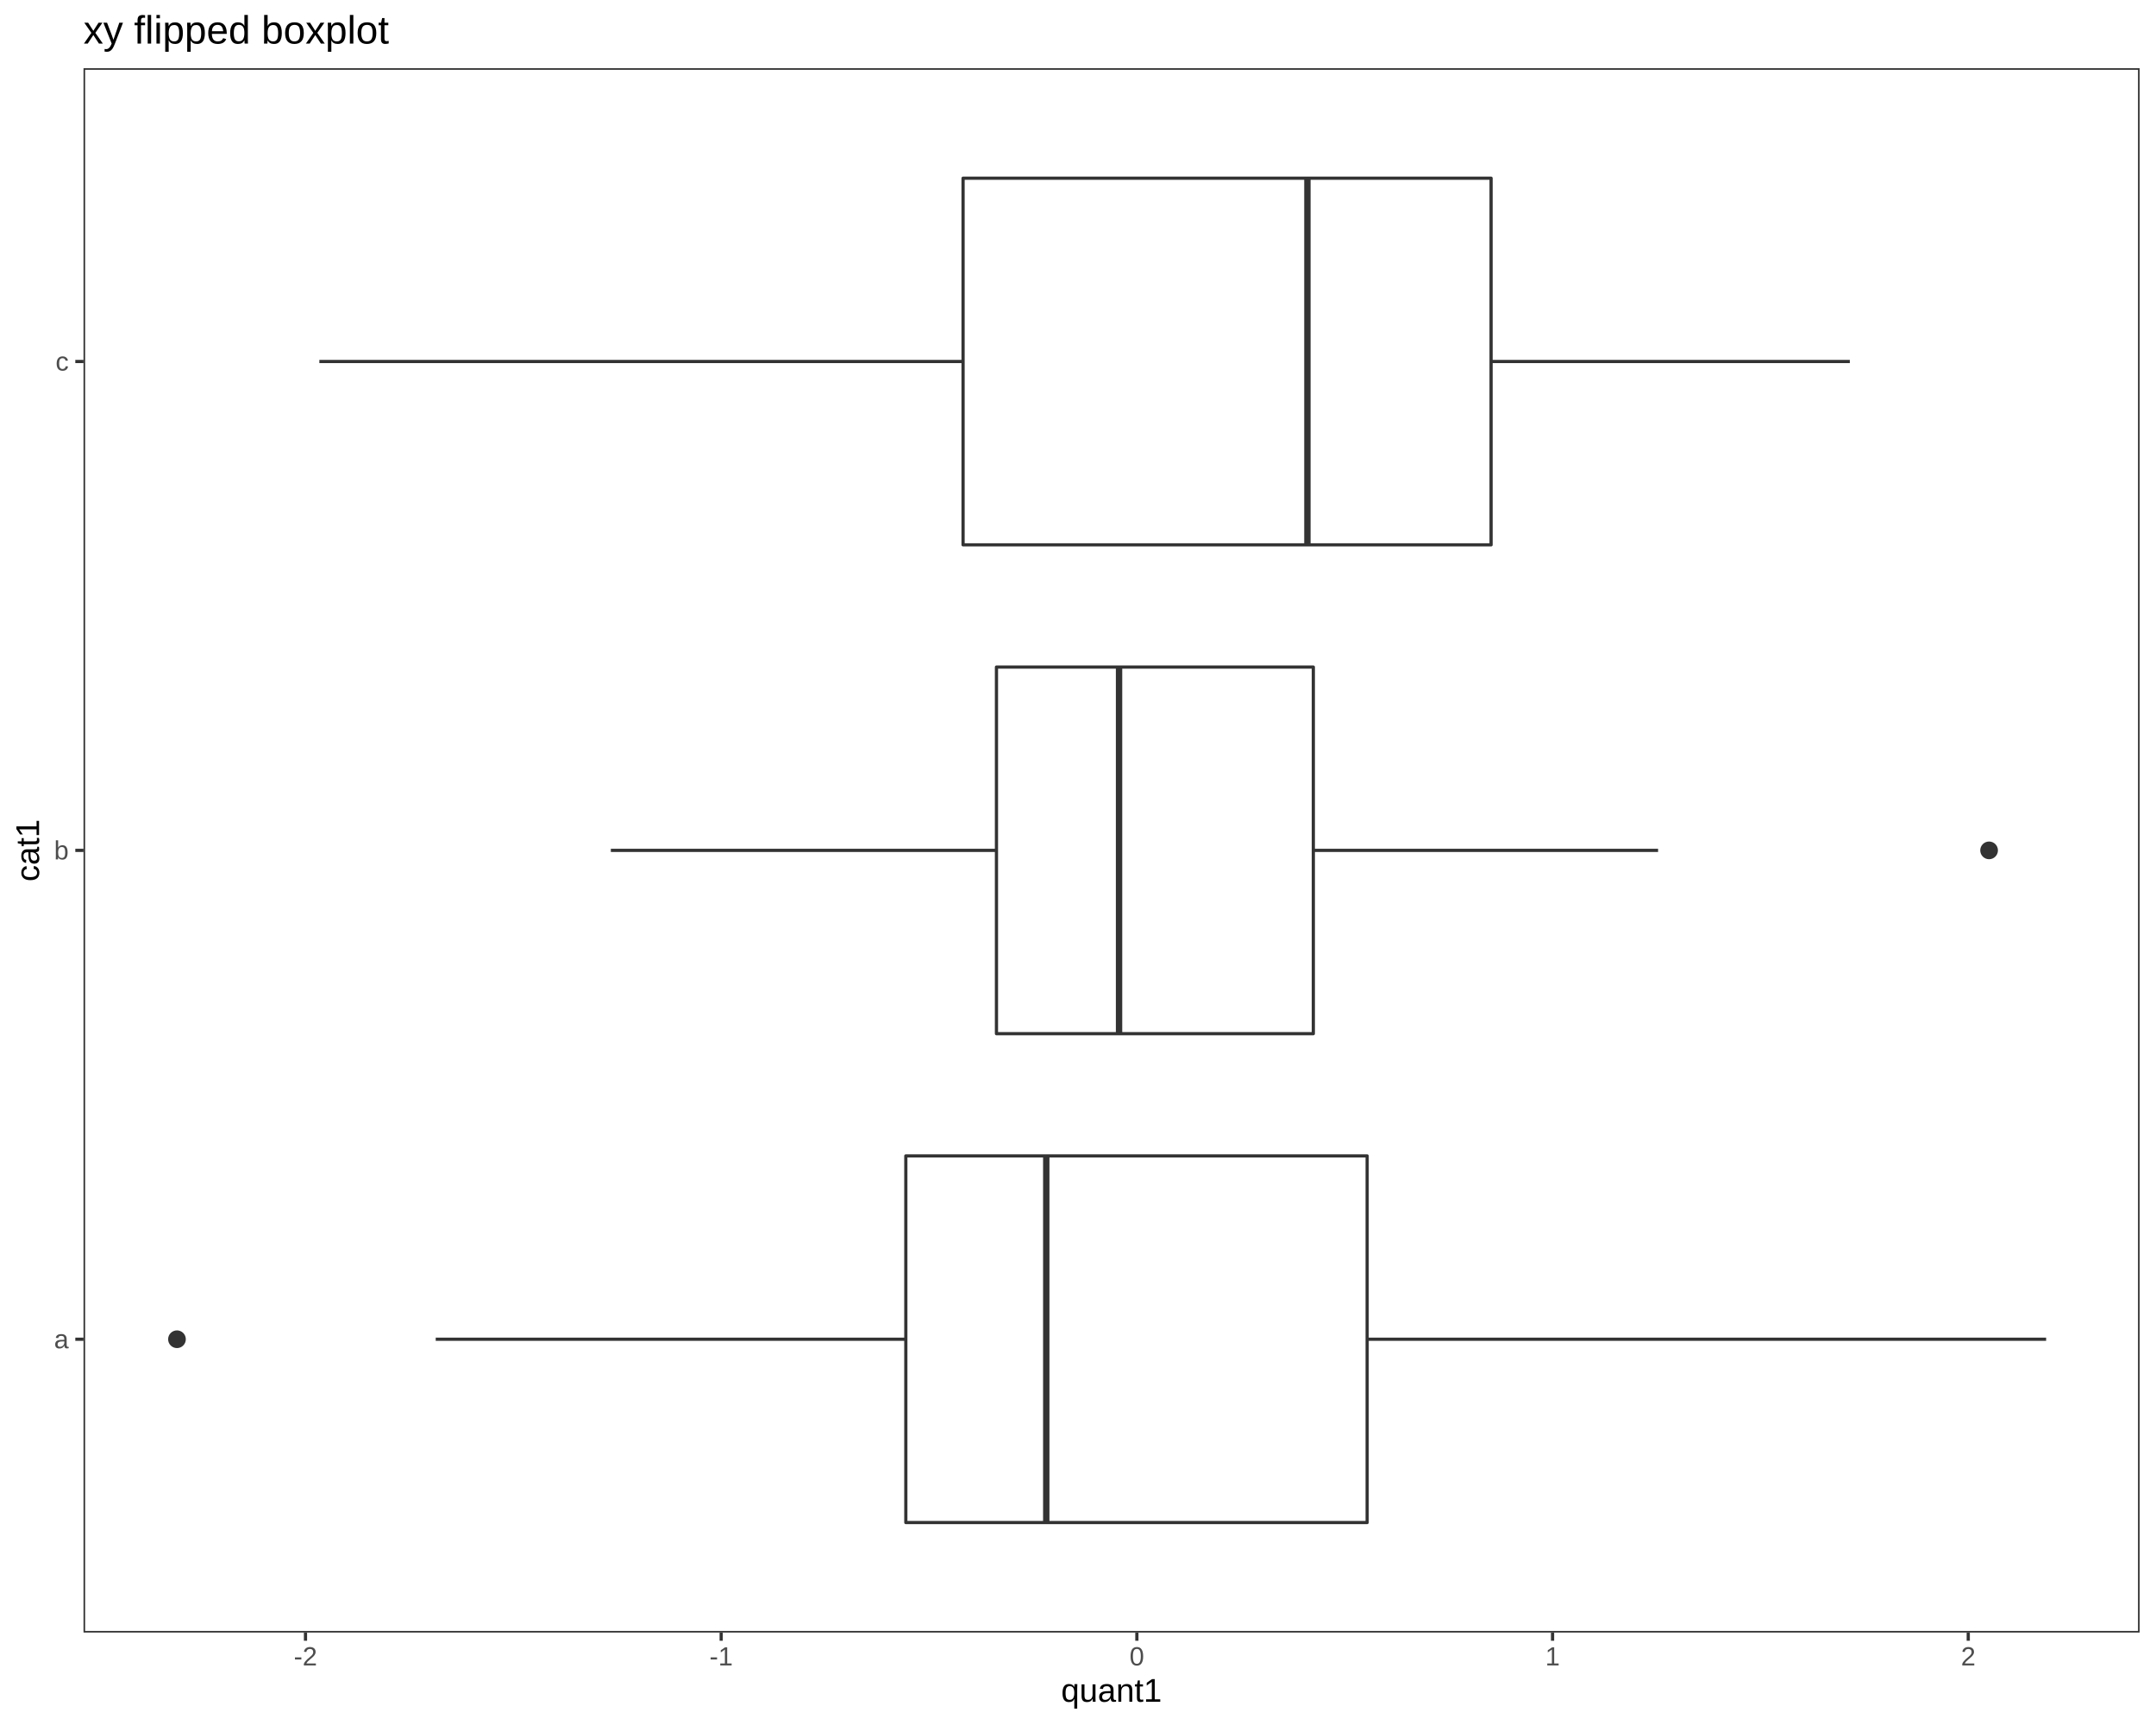
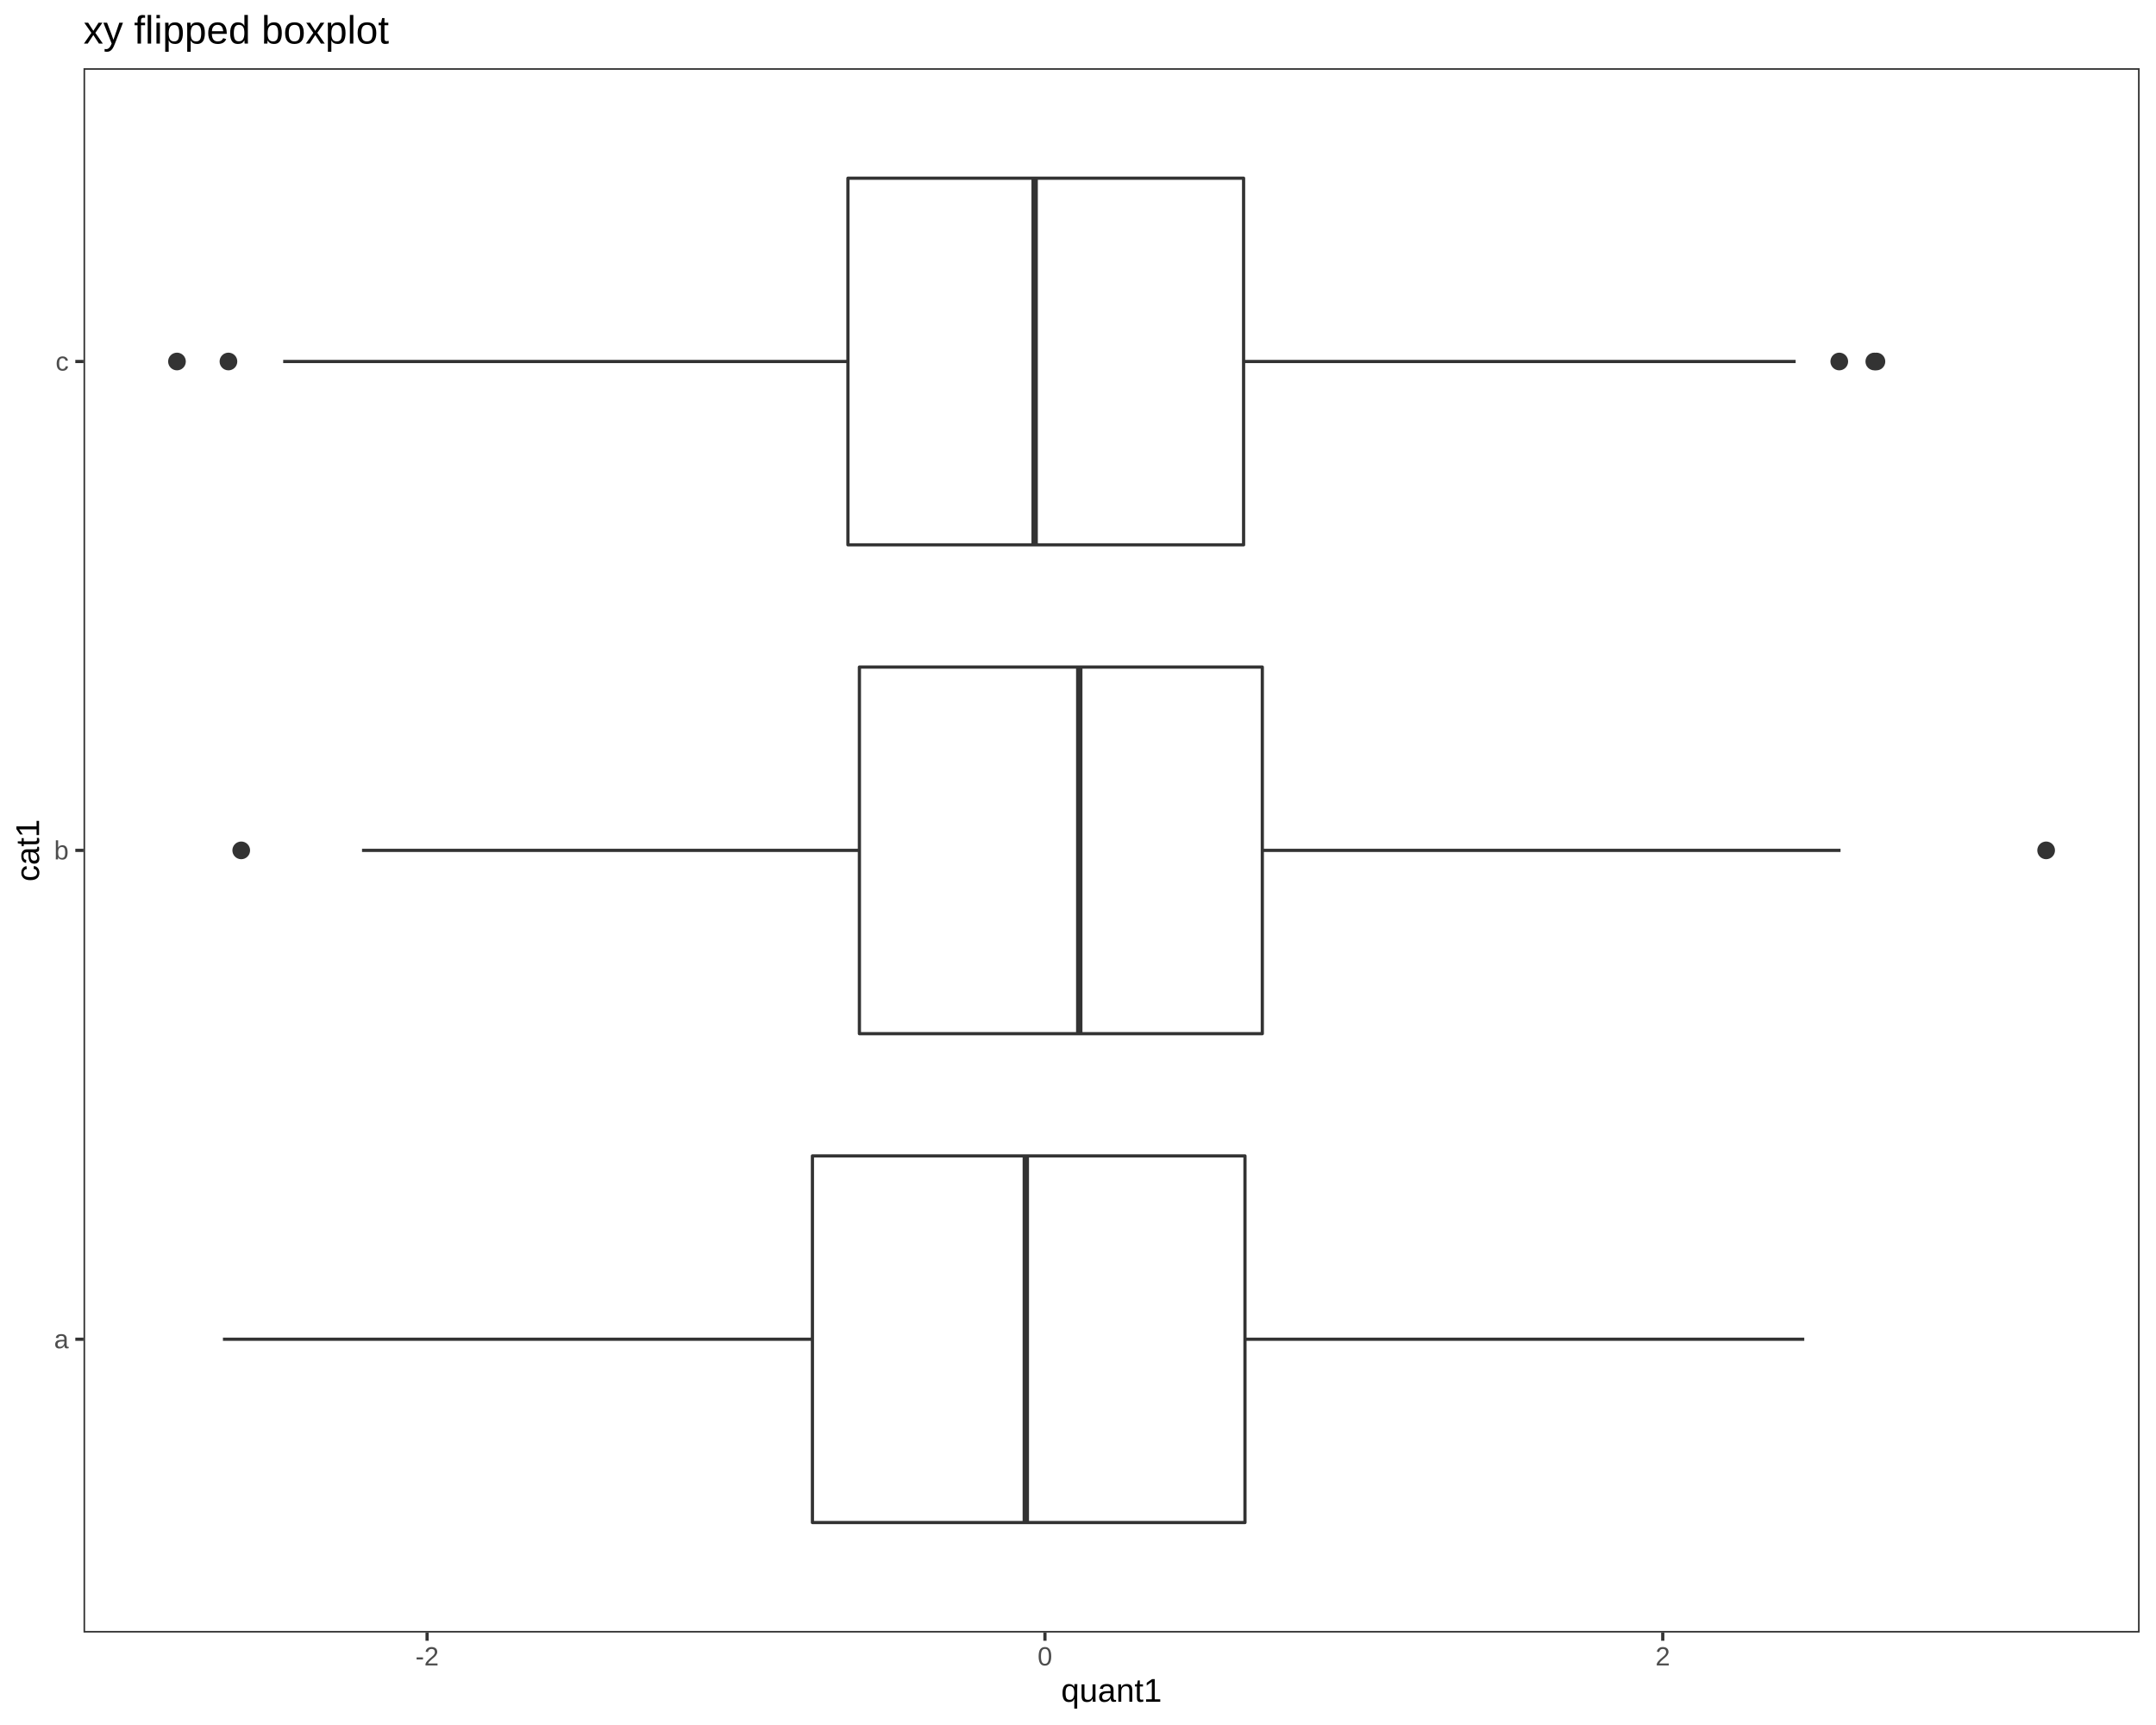
<svg xmlns="http://www.w3.org/2000/svg" viewBox="0 0 720.00 576.00">
  <defs>
    <style type="text/css">
    line, polyline, polygon, path, rect, circle {
      fill: none;
      stroke: #000000;
      stroke-linecap: round;
      stroke-linejoin: round;
      stroke-miterlimit: 10.00;
    }
  </style>
  </defs>
  <rect width="100%" height="100%" style="stroke: none; fill: #FFFFFF;" />
  <rect x="0.00" y="0.00" width="720.00" height="576.00" style="stroke-width: 1.07; stroke: #FFFFFF; fill: #FFFFFF;" />
  <defs>
    <clipPath id="cpMjcuODl8NzE0LjUyfDU0NS4xM3wyMi43Nw==">
      <rect x="27.89" y="22.77" width="686.64" height="522.36" />
    </clipPath>
  </defs>
  <rect x="27.89" y="22.77" width="686.64" height="522.36" style="stroke-width: 1.07; stroke: none; fill: #FFFFFF;" clip-path="url(#cpMjcuODl8NzE0LjUyfDU0NS4xM3wyMi43Nw==)" />
-   <circle cx="59.10" cy="447.19" r="1.95pt" style="stroke-width: 0.71; stroke: #333333; fill: #333333;" clip-path="url(#cpMjcuODl8NzE0LjUyfDU0NS4xM3wyMi43Nw==)" />
-   <line x1="456.56" y1="447.19" x2="683.31" y2="447.19" style="stroke-width: 1.07; stroke: #333333; stroke-linecap: butt;" clip-path="url(#cpMjcuODl8NzE0LjUyfDU0NS4xM3wyMi43Nw==)" />
-   <line x1="302.50" y1="447.19" x2="145.51" y2="447.19" style="stroke-width: 1.07; stroke: #333333; stroke-linecap: butt;" clip-path="url(#cpMjcuODl8NzE0LjUyfDU0NS4xM3wyMi43Nw==)" />
-   <polygon points="456.56,508.40 302.50,508.40 302.50,385.97 456.56,385.97 456.56,508.40 " style="stroke-width: 1.07; stroke: #333333; fill: #FFFFFF;" clip-path="url(#cpMjcuODl8NzE0LjUyfDU0NS4xM3wyMi43Nw==)" />
-   <line x1="349.40" y1="508.40" x2="349.40" y2="385.97" style="stroke-width: 2.13; stroke: #333333; stroke-linecap: butt;" clip-path="url(#cpMjcuODl8NzE0LjUyfDU0NS4xM3wyMi43Nw==)" />
-   <circle cx="664.26" cy="283.95" r="1.95pt" style="stroke-width: 0.71; stroke: #333333; fill: #333333;" clip-path="url(#cpMjcuODl8NzE0LjUyfDU0NS4xM3wyMi43Nw==)" />
-   <line x1="438.59" y1="283.95" x2="553.72" y2="283.95" style="stroke-width: 1.07; stroke: #333333; stroke-linecap: butt;" clip-path="url(#cpMjcuODl8NzE0LjUyfDU0NS4xM3wyMi43Nw==)" />
-   <line x1="332.77" y1="283.95" x2="203.99" y2="283.95" style="stroke-width: 1.07; stroke: #333333; stroke-linecap: butt;" clip-path="url(#cpMjcuODl8NzE0LjUyfDU0NS4xM3wyMi43Nw==)" />
-   <polygon points="438.59,345.16 332.77,345.16 332.77,222.74 438.59,222.74 438.59,345.16 " style="stroke-width: 1.07; stroke: #333333; fill: #FFFFFF;" clip-path="url(#cpMjcuODl8NzE0LjUyfDU0NS4xM3wyMi43Nw==)" />
-   <line x1="373.71" y1="345.16" x2="373.71" y2="222.74" style="stroke-width: 2.13; stroke: #333333; stroke-linecap: butt;" clip-path="url(#cpMjcuODl8NzE0LjUyfDU0NS4xM3wyMi43Nw==)" />
-   <line x1="497.95" y1="120.71" x2="617.75" y2="120.71" style="stroke-width: 1.07; stroke: #333333; stroke-linecap: butt;" clip-path="url(#cpMjcuODl8NzE0LjUyfDU0NS4xM3wyMi43Nw==)" />
-   <line x1="321.62" y1="120.71" x2="106.65" y2="120.71" style="stroke-width: 1.07; stroke: #333333; stroke-linecap: butt;" clip-path="url(#cpMjcuODl8NzE0LjUyfDU0NS4xM3wyMi43Nw==)" />
-   <polygon points="497.95,181.93 321.62,181.93 321.62,59.50 497.95,59.50 497.95,181.93 " style="stroke-width: 1.07; stroke: #333333; fill: #FFFFFF;" clip-path="url(#cpMjcuODl8NzE0LjUyfDU0NS4xM3wyMi43Nw==)" />
-   <line x1="436.61" y1="181.93" x2="436.61" y2="59.50" style="stroke-width: 2.13; stroke: #333333; stroke-linecap: butt;" clip-path="url(#cpMjcuODl8NzE0LjUyfDU0NS4xM3wyMi43Nw==)" />
+   <line x1="415.76" y1="447.19" x2="602.54" y2="447.19" style="stroke-width: 1.07; stroke: #333333; stroke-linecap: butt;" clip-path="url(#cpMjcuODl8NzE0LjUyfDU0NS4xM3wyMi43Nw==)" />
+   <line x1="271.31" y1="447.19" x2="74.45" y2="447.19" style="stroke-width: 1.07; stroke: #333333; stroke-linecap: butt;" clip-path="url(#cpMjcuODl8NzE0LjUyfDU0NS4xM3wyMi43Nw==)" />
+   <polygon points="415.76,508.40 271.31,508.40 271.31,385.97 415.76,385.97 415.76,508.40 " style="stroke-width: 1.07; stroke: #333333; fill: #FFFFFF;" clip-path="url(#cpMjcuODl8NzE0LjUyfDU0NS4xM3wyMi43Nw==)" />
+   <line x1="342.57" y1="508.40" x2="342.57" y2="385.97" style="stroke-width: 2.13; stroke: #333333; stroke-linecap: butt;" clip-path="url(#cpMjcuODl8NzE0LjUyfDU0NS4xM3wyMi43Nw==)" />
+   <circle cx="683.31" cy="283.95" r="1.95pt" style="stroke-width: 0.71; stroke: #333333; fill: #333333;" clip-path="url(#cpMjcuODl8NzE0LjUyfDU0NS4xM3wyMi43Nw==)" />
+   <circle cx="80.56" cy="283.95" r="1.95pt" style="stroke-width: 0.71; stroke: #333333; fill: #333333;" clip-path="url(#cpMjcuODl8NzE0LjUyfDU0NS4xM3wyMi43Nw==)" />
+   <line x1="421.55" y1="283.95" x2="614.65" y2="283.95" style="stroke-width: 1.07; stroke: #333333; stroke-linecap: butt;" clip-path="url(#cpMjcuODl8NzE0LjUyfDU0NS4xM3wyMi43Nw==)" />
+   <line x1="287.00" y1="283.95" x2="120.90" y2="283.95" style="stroke-width: 1.07; stroke: #333333; stroke-linecap: butt;" clip-path="url(#cpMjcuODl8NzE0LjUyfDU0NS4xM3wyMi43Nw==)" />
+   <polygon points="421.55,345.16 287.00,345.16 287.00,222.74 421.55,222.74 421.55,345.16 " style="stroke-width: 1.07; stroke: #333333; fill: #FFFFFF;" clip-path="url(#cpMjcuODl8NzE0LjUyfDU0NS4xM3wyMi43Nw==)" />
+   <line x1="360.42" y1="345.16" x2="360.42" y2="222.74" style="stroke-width: 2.13; stroke: #333333; stroke-linecap: butt;" clip-path="url(#cpMjcuODl8NzE0LjUyfDU0NS4xM3wyMi43Nw==)" />
+   <circle cx="614.23" cy="120.71" r="1.95pt" style="stroke-width: 0.71; stroke: #333333; fill: #333333;" clip-path="url(#cpMjcuODl8NzE0LjUyfDU0NS4xM3wyMi43Nw==)" />
+   <circle cx="76.29" cy="120.71" r="1.95pt" style="stroke-width: 0.71; stroke: #333333; fill: #333333;" clip-path="url(#cpMjcuODl8NzE0LjUyfDU0NS4xM3wyMi43Nw==)" />
+   <circle cx="59.10" cy="120.71" r="1.95pt" style="stroke-width: 0.71; stroke: #333333; fill: #333333;" clip-path="url(#cpMjcuODl8NzE0LjUyfDU0NS4xM3wyMi43Nw==)" />
+   <circle cx="626.64" cy="120.71" r="1.95pt" style="stroke-width: 0.71; stroke: #333333; fill: #333333;" clip-path="url(#cpMjcuODl8NzE0LjUyfDU0NS4xM3wyMi43Nw==)" />
+   <circle cx="625.93" cy="120.71" r="1.95pt" style="stroke-width: 0.71; stroke: #333333; fill: #333333;" clip-path="url(#cpMjcuODl8NzE0LjUyfDU0NS4xM3wyMi43Nw==)" />
+   <line x1="415.30" y1="120.71" x2="599.66" y2="120.71" style="stroke-width: 1.07; stroke: #333333; stroke-linecap: butt;" clip-path="url(#cpMjcuODl8NzE0LjUyfDU0NS4xM3wyMi43Nw==)" />
+   <line x1="283.17" y1="120.71" x2="94.57" y2="120.71" style="stroke-width: 1.07; stroke: #333333; stroke-linecap: butt;" clip-path="url(#cpMjcuODl8NzE0LjUyfDU0NS4xM3wyMi43Nw==)" />
+   <polygon points="415.30,181.93 283.17,181.93 283.17,59.50 415.30,59.50 415.30,181.93 " style="stroke-width: 1.07; stroke: #333333; fill: #FFFFFF;" clip-path="url(#cpMjcuODl8NzE0LjUyfDU0NS4xM3wyMi43Nw==)" />
+   <line x1="345.52" y1="181.93" x2="345.52" y2="59.50" style="stroke-width: 2.13; stroke: #333333; stroke-linecap: butt;" clip-path="url(#cpMjcuODl8NzE0LjUyfDU0NS4xM3wyMi43Nw==)" />
  <rect x="27.89" y="22.77" width="686.64" height="522.36" style="stroke-width: 1.07; stroke: #333333;" clip-path="url(#cpMjcuODl8NzE0LjUyfDU0NS4xM3wyMi43Nw==)" />
  <defs>
    <clipPath id="cpMC4wMHw3MjAuMDB8NTc2LjAwfDAuMDA=">
      <rect x="0.00" y="0.00" width="720.00" height="576.00" />
    </clipPath>
  </defs>
  <g clip-path="url(#cpMC4wMHw3MjAuMDB8NTc2LjAwfDAuMDA=)">
    <text x="18.06" y="450.21" style="font-size: 8.80px; fill: #4D4D4D; font-family: Liberation Sans;" textLength="4.89px" lengthAdjust="spacingAndGlyphs">a</text>
  </g>
  <g clip-path="url(#cpMC4wMHw3MjAuMDB8NTc2LjAwfDAuMDA=)">
    <text x="18.06" y="286.97" style="font-size: 8.80px; fill: #4D4D4D; font-family: Liberation Sans;" textLength="4.89px" lengthAdjust="spacingAndGlyphs">b</text>
  </g>
  <g clip-path="url(#cpMC4wMHw3MjAuMDB8NTc2LjAwfDAuMDA=)">
    <text x="18.55" y="123.74" style="font-size: 8.80px; fill: #4D4D4D; font-family: Liberation Sans;" textLength="4.41px" lengthAdjust="spacingAndGlyphs">c</text>
  </g>
  <polyline points="25.15,447.19 27.89,447.19 " style="stroke-width: 1.07; stroke: #333333; stroke-linecap: butt;" clip-path="url(#cpMC4wMHw3MjAuMDB8NTc2LjAwfDAuMDA=)" />
  <polyline points="25.15,283.95 27.89,283.95 " style="stroke-width: 1.07; stroke: #333333; stroke-linecap: butt;" clip-path="url(#cpMC4wMHw3MjAuMDB8NTc2LjAwfDAuMDA=)" />
  <polyline points="25.15,120.71 27.89,120.71 " style="stroke-width: 1.07; stroke: #333333; stroke-linecap: butt;" clip-path="url(#cpMC4wMHw3MjAuMDB8NTc2LjAwfDAuMDA=)" />
-   <polyline points="102.02,547.87 102.02,545.13 " style="stroke-width: 1.07; stroke: #333333; stroke-linecap: butt;" clip-path="url(#cpMC4wMHw3MjAuMDB8NTc2LjAwfDAuMDA=)" />
-   <polyline points="240.84,547.87 240.84,545.13 " style="stroke-width: 1.07; stroke: #333333; stroke-linecap: butt;" clip-path="url(#cpMC4wMHw3MjAuMDB8NTc2LjAwfDAuMDA=)" />
-   <polyline points="379.66,547.87 379.66,545.13 " style="stroke-width: 1.07; stroke: #333333; stroke-linecap: butt;" clip-path="url(#cpMC4wMHw3MjAuMDB8NTc2LjAwfDAuMDA=)" />
-   <polyline points="518.48,547.87 518.48,545.13 " style="stroke-width: 1.07; stroke: #333333; stroke-linecap: butt;" clip-path="url(#cpMC4wMHw3MjAuMDB8NTc2LjAwfDAuMDA=)" />
-   <polyline points="657.30,547.87 657.30,545.13 " style="stroke-width: 1.07; stroke: #333333; stroke-linecap: butt;" clip-path="url(#cpMC4wMHw3MjAuMDB8NTc2LjAwfDAuMDA=)" />
+   <polyline points="142.63,547.87 142.63,545.13 " style="stroke-width: 1.07; stroke: #333333; stroke-linecap: butt;" clip-path="url(#cpMC4wMHw3MjAuMDB8NTc2LjAwfDAuMDA=)" />
+   <polyline points="348.96,547.87 348.96,545.13 " style="stroke-width: 1.07; stroke: #333333; stroke-linecap: butt;" clip-path="url(#cpMC4wMHw3MjAuMDB8NTc2LjAwfDAuMDA=)" />
+   <polyline points="555.28,547.87 555.28,545.13 " style="stroke-width: 1.07; stroke: #333333; stroke-linecap: butt;" clip-path="url(#cpMC4wMHw3MjAuMDB8NTc2LjAwfDAuMDA=)" />
  <g clip-path="url(#cpMC4wMHw3MjAuMDB8NTc2LjAwfDAuMDA=)">
-     <text x="98.11" y="556.11" style="font-size: 8.80px; fill: #4D4D4D; font-family: Liberation Sans;" textLength="7.81px" lengthAdjust="spacingAndGlyphs">-2</text>
+     <text x="138.73" y="556.11" style="font-size: 8.80px; fill: #4D4D4D; font-family: Liberation Sans;" textLength="7.81px" lengthAdjust="spacingAndGlyphs">-2</text>
  </g>
  <g clip-path="url(#cpMC4wMHw3MjAuMDB8NTc2LjAwfDAuMDA=)">
-     <text x="236.93" y="556.11" style="font-size: 8.80px; fill: #4D4D4D; font-family: Liberation Sans;" textLength="7.81px" lengthAdjust="spacingAndGlyphs">-1</text>
+     <text x="346.51" y="556.11" style="font-size: 8.80px; fill: #4D4D4D; font-family: Liberation Sans;" textLength="4.89px" lengthAdjust="spacingAndGlyphs">0</text>
  </g>
  <g clip-path="url(#cpMC4wMHw3MjAuMDB8NTc2LjAwfDAuMDA=)">
-     <text x="377.21" y="556.11" style="font-size: 8.80px; fill: #4D4D4D; font-family: Liberation Sans;" textLength="4.89px" lengthAdjust="spacingAndGlyphs">0</text>
-   </g>
-   <g clip-path="url(#cpMC4wMHw3MjAuMDB8NTc2LjAwfDAuMDA=)">
-     <text x="516.04" y="556.11" style="font-size: 8.80px; fill: #4D4D4D; font-family: Liberation Sans;" textLength="4.89px" lengthAdjust="spacingAndGlyphs">1</text>
-   </g>
-   <g clip-path="url(#cpMC4wMHw3MjAuMDB8NTc2LjAwfDAuMDA=)">
-     <text x="654.86" y="556.11" style="font-size: 8.80px; fill: #4D4D4D; font-family: Liberation Sans;" textLength="4.89px" lengthAdjust="spacingAndGlyphs">2</text>
+     <text x="552.84" y="556.11" style="font-size: 8.80px; fill: #4D4D4D; font-family: Liberation Sans;" textLength="4.89px" lengthAdjust="spacingAndGlyphs">2</text>
  </g>
  <g clip-path="url(#cpMC4wMHw3MjAuMDB8NTc2LjAwfDAuMDA=)">
    <text x="354.36" y="568.24" style="font-size: 11.00px; font-family: Liberation Sans;" textLength="33.69px" lengthAdjust="spacingAndGlyphs">quant1</text>
  </g>
  <g clip-path="url(#cpMC4wMHw3MjAuMDB8NTc2LjAwfDAuMDA=)">
    <text transform="translate(13.04,294.36) rotate(-90)" style="font-size: 11.00px; font-family: Liberation Sans;" textLength="20.81px" lengthAdjust="spacingAndGlyphs">cat1</text>
  </g>
  <g clip-path="url(#cpMC4wMHw3MjAuMDB8NTc2LjAwfDAuMDA=)">
    <text x="27.89" y="14.56" style="font-size: 13.20px; font-family: Liberation Sans;" textLength="101.84px" lengthAdjust="spacingAndGlyphs">xy flipped boxplot</text>
  </g>
</svg>
